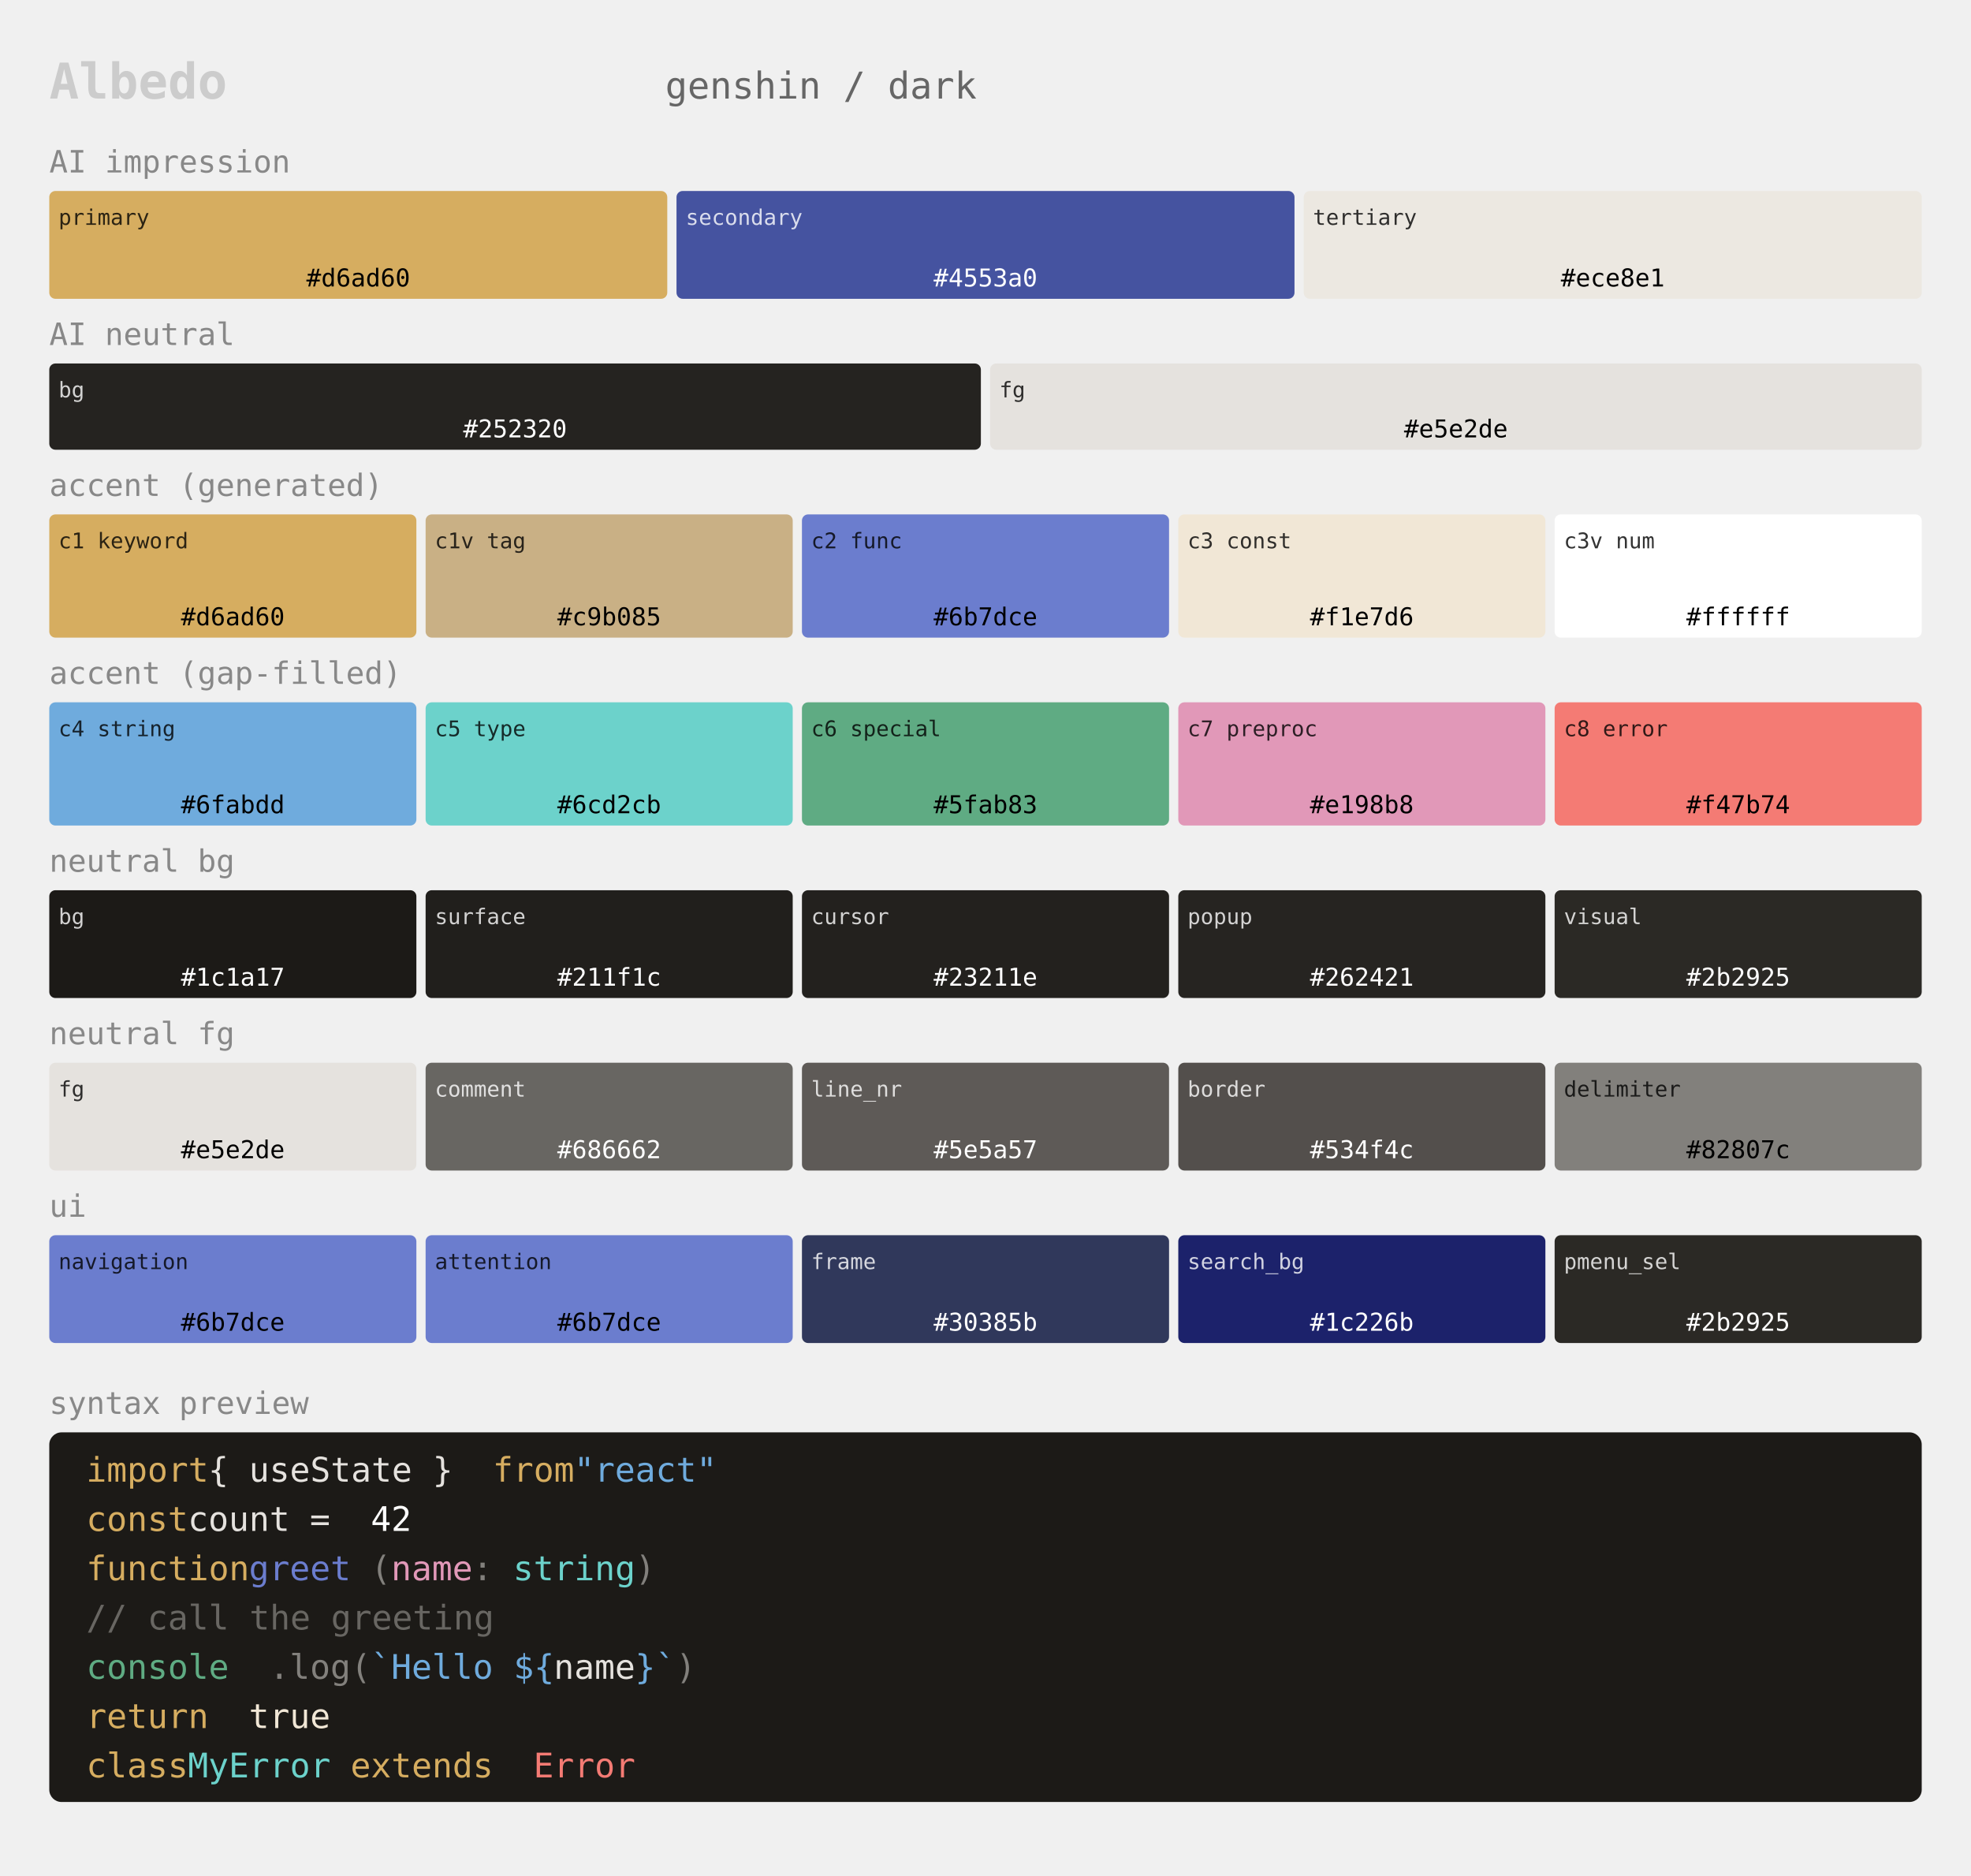
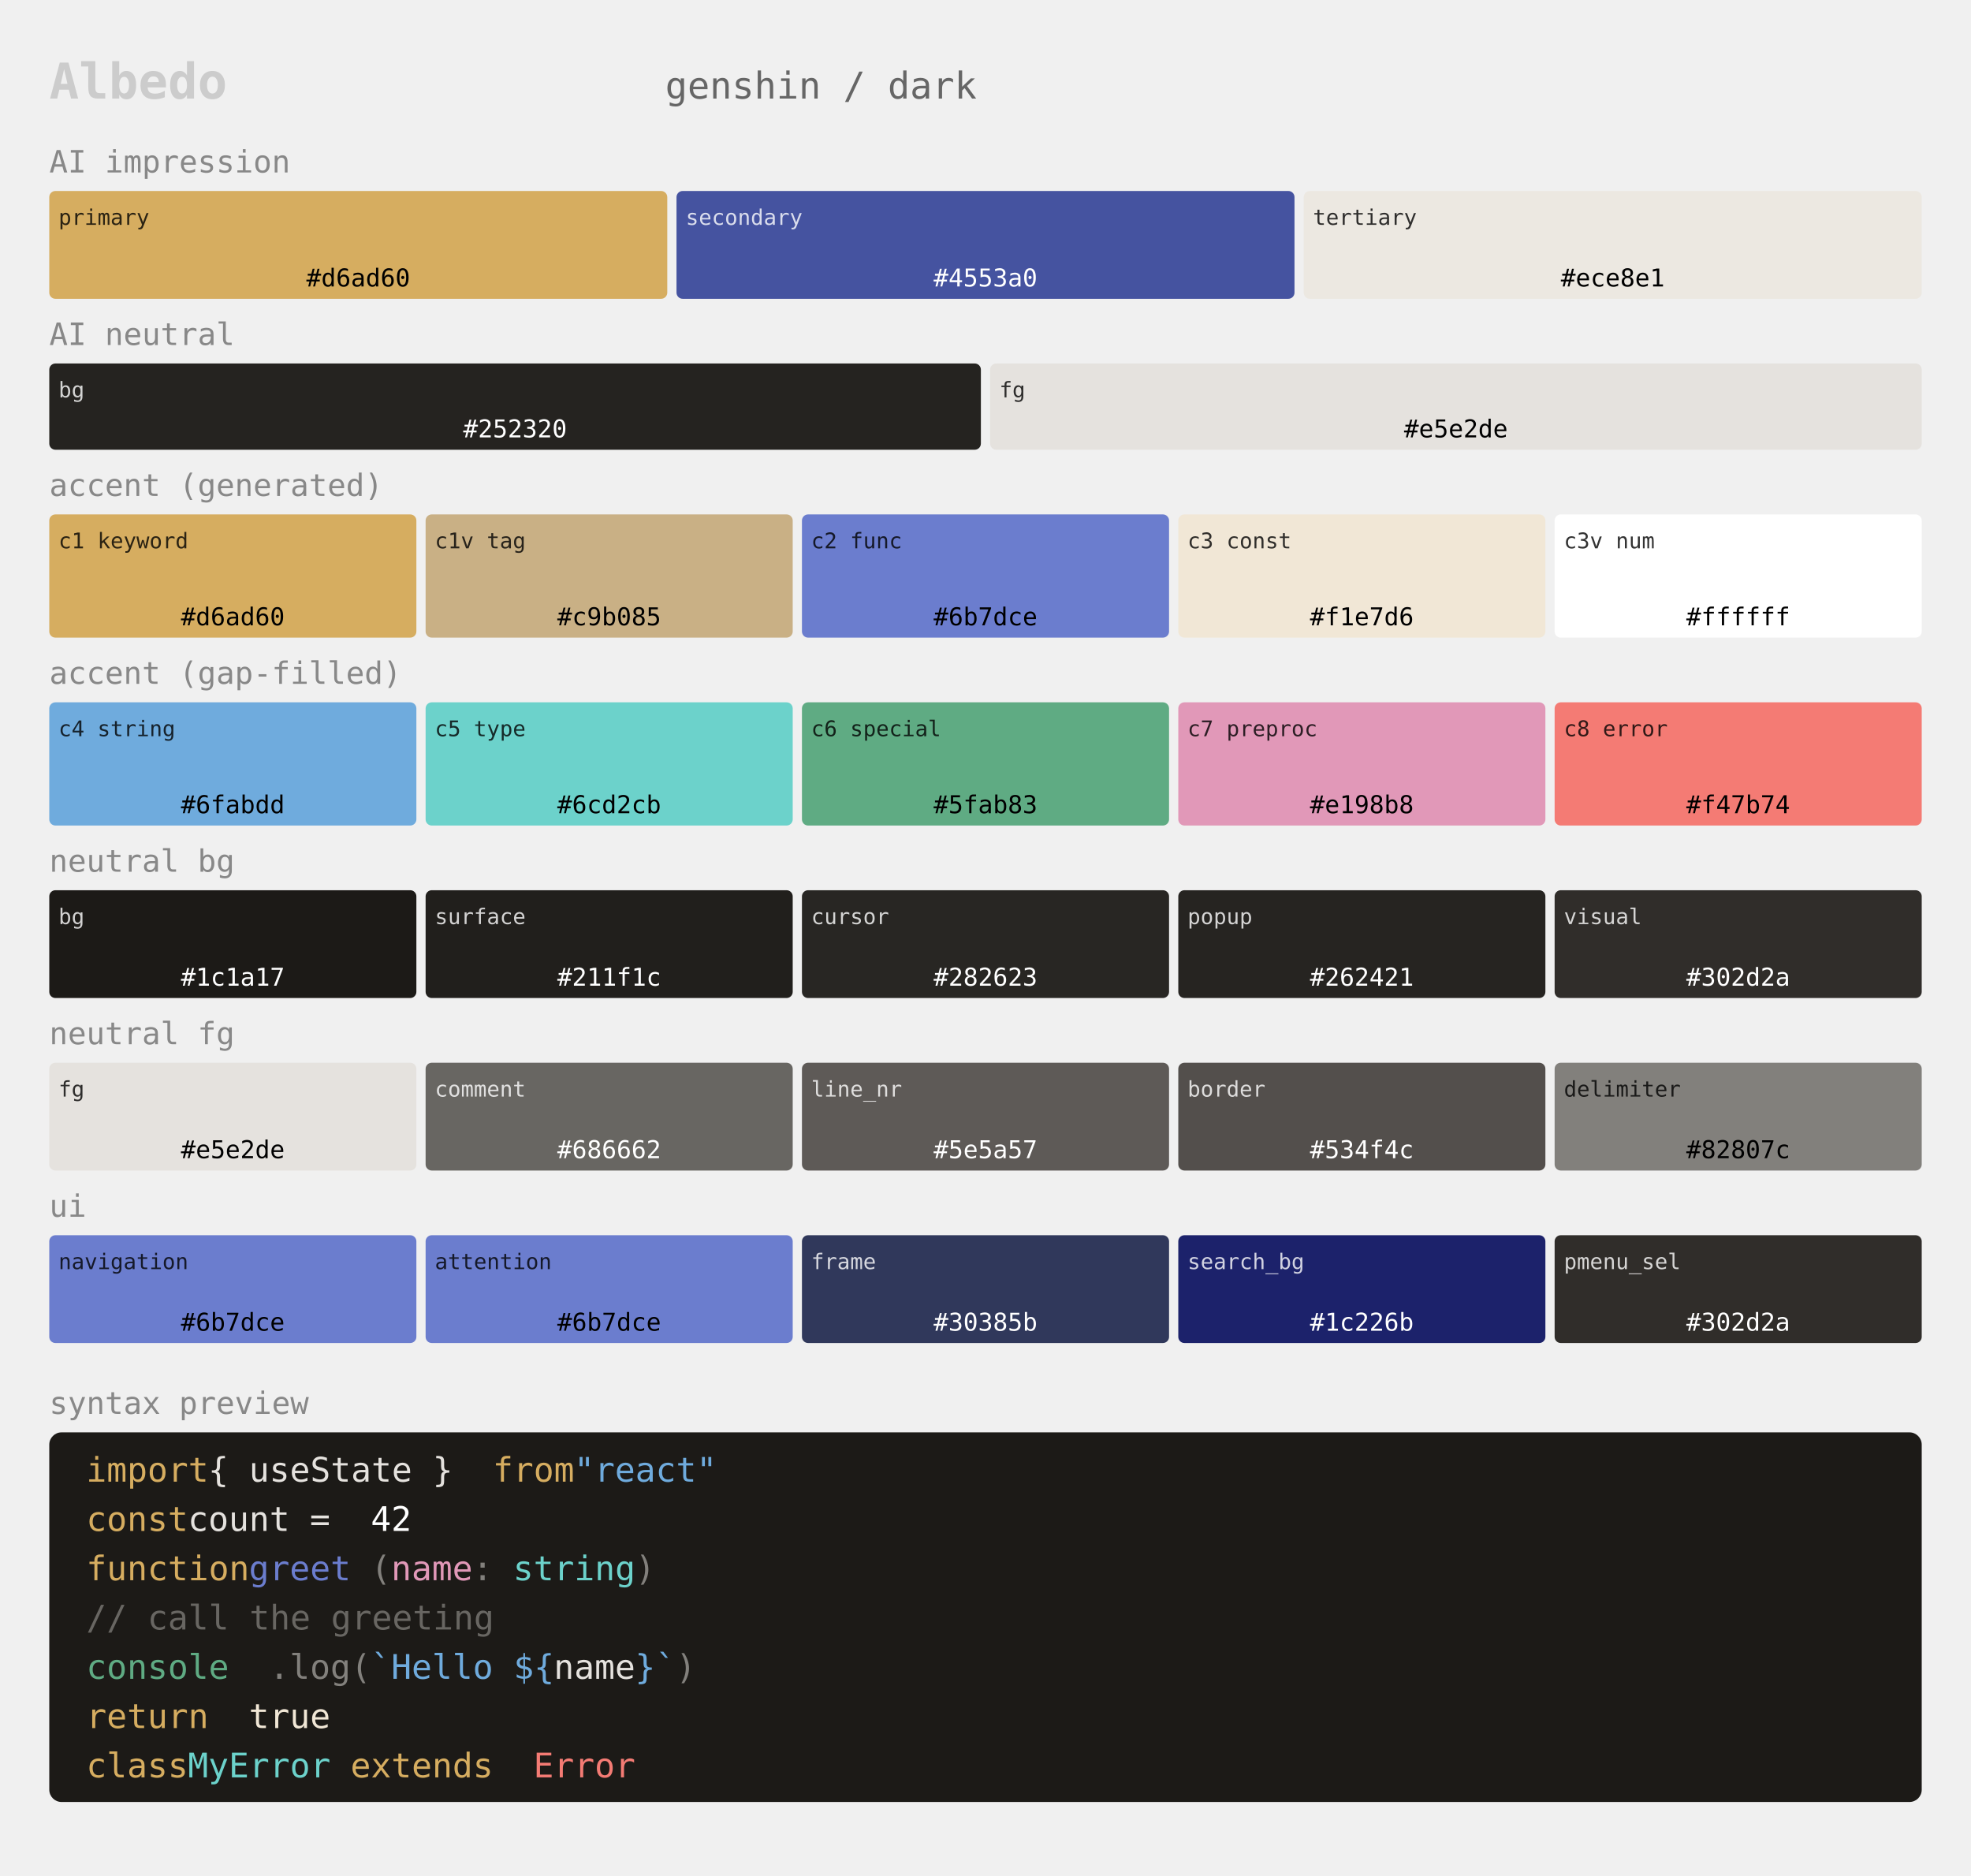
<svg xmlns="http://www.w3.org/2000/svg" width="640" height="609" style="background:#0a0a0a; font-family:ui-monospace,monospace;">
  <text x="16" y="32" fill="#ccc" font-size="16" font-weight="bold">Albedo</text>
  <text x="216" y="32" fill="#666" font-size="12">genshin / dark</text>
  <text x="16" y="56" fill="#888" font-size="10">AI impression</text>
  <rect x="16" y="62" width="200.667" height="35" fill="#d6ad60" rx="2" />
  <text x="19" y="73" fill="#000000" font-size="7" opacity="0.8">primary</text>
  <text x="116.333" y="93" fill="#000000" font-size="8" text-anchor="middle">#d6ad60</text>
  <rect x="219.667" y="62" width="200.667" height="35" fill="#4553a0" rx="2" />
  <text x="222.667" y="73" fill="#ffffff" font-size="7" opacity="0.8">secondary</text>
  <text x="320" y="93" fill="#ffffff" font-size="8" text-anchor="middle">#4553a0</text>
  <rect x="423.333" y="62" width="200.667" height="35" fill="#ece8e1" rx="2" />
  <text x="426.333" y="73" fill="#000000" font-size="7" opacity="0.8">tertiary</text>
  <text x="523.667" y="93" fill="#000000" font-size="8" text-anchor="middle">#ece8e1</text>
  <text x="16" y="112" fill="#888" font-size="10">AI neutral</text>
  <rect x="16" y="118" width="302.5" height="28" fill="#252320" rx="2" />
  <text x="19" y="129" fill="#ffffff" font-size="7" opacity="0.8">bg</text>
  <text x="167.25" y="142" fill="#ffffff" font-size="8" text-anchor="middle">#252320</text>
  <rect x="321.5" y="118" width="302.5" height="28" fill="#e5e2de" rx="2" />
  <text x="324.5" y="129" fill="#000000" font-size="7" opacity="0.8">fg</text>
  <text x="472.75" y="142" fill="#000000" font-size="8" text-anchor="middle">#e5e2de</text>
  <text x="16" y="161" fill="#888" font-size="10">accent (generated)</text>
  <rect x="16" y="167" width="119.2" height="40" fill="#d6ad60" rx="2" />
  <text x="19" y="178" fill="#000000" font-size="7" opacity="0.8">c1 keyword</text>
  <text x="75.6" y="203" fill="#000000" font-size="8" text-anchor="middle">#d6ad60</text>
  <rect x="138.2" y="167" width="119.2" height="40" fill="#c9b085" rx="2" />
  <text x="141.2" y="178" fill="#000000" font-size="7" opacity="0.8">c1v tag</text>
  <text x="197.8" y="203" fill="#000000" font-size="8" text-anchor="middle">#c9b085</text>
  <rect x="260.4" y="167" width="119.2" height="40" fill="#6b7dce" rx="2" />
  <text x="263.4" y="178" fill="#000000" font-size="7" opacity="0.8">c2 func</text>
  <text x="320" y="203" fill="#000000" font-size="8" text-anchor="middle">#6b7dce</text>
  <rect x="382.6" y="167" width="119.2" height="40" fill="#f1e7d6" rx="2" />
  <text x="385.6" y="178" fill="#000000" font-size="7" opacity="0.8">c3 const</text>
  <text x="442.2" y="203" fill="#000000" font-size="8" text-anchor="middle">#f1e7d6</text>
  <rect x="504.8" y="167" width="119.2" height="40" fill="#ffffff" rx="2" />
  <text x="507.8" y="178" fill="#000000" font-size="7" opacity="0.8">c3v num</text>
  <text x="564.4" y="203" fill="#000000" font-size="8" text-anchor="middle">#ffffff</text>
  <text x="16" y="222" fill="#888" font-size="10">accent (gap-filled)</text>
  <rect x="16" y="228" width="119.2" height="40" fill="#6fabdd" rx="2" />
  <text x="19" y="239" fill="#000000" font-size="7" opacity="0.8">c4 string</text>
  <text x="75.6" y="264" fill="#000000" font-size="8" text-anchor="middle">#6fabdd</text>
  <rect x="138.2" y="228" width="119.2" height="40" fill="#6cd2cb" rx="2" />
  <text x="141.2" y="239" fill="#000000" font-size="7" opacity="0.8">c5 type</text>
  <text x="197.8" y="264" fill="#000000" font-size="8" text-anchor="middle">#6cd2cb</text>
  <rect x="260.4" y="228" width="119.2" height="40" fill="#5fab83" rx="2" />
  <text x="263.4" y="239" fill="#000000" font-size="7" opacity="0.8">c6 special</text>
  <text x="320" y="264" fill="#000000" font-size="8" text-anchor="middle">#5fab83</text>
  <rect x="382.6" y="228" width="119.2" height="40" fill="#e198b8" rx="2" />
  <text x="385.6" y="239" fill="#000000" font-size="7" opacity="0.8">c7 preproc</text>
  <text x="442.2" y="264" fill="#000000" font-size="8" text-anchor="middle">#e198b8</text>
  <rect x="504.8" y="228" width="119.2" height="40" fill="#f47b74" rx="2" />
  <text x="507.8" y="239" fill="#000000" font-size="7" opacity="0.8">c8 error</text>
  <text x="564.4" y="264" fill="#000000" font-size="8" text-anchor="middle">#f47b74</text>
  <text x="16" y="283" fill="#888" font-size="10">neutral bg</text>
  <rect x="16" y="289" width="119.2" height="35" fill="#1c1a17" rx="2" />
  <text x="19" y="300" fill="#ffffff" font-size="7" opacity="0.8">bg</text>
  <text x="75.6" y="320" fill="#ffffff" font-size="8" text-anchor="middle">#1c1a17</text>
  <rect x="138.2" y="289" width="119.2" height="35" fill="#211f1c" rx="2" />
  <text x="141.2" y="300" fill="#ffffff" font-size="7" opacity="0.8">surface</text>
  <text x="197.8" y="320" fill="#ffffff" font-size="8" text-anchor="middle">#211f1c</text>
-   <rect x="260.4" y="289" width="119.2" height="35" fill="#23211e" rx="2" />
+   <rect x="260.4" y="289" width="119.2" height="35" fill="#282623" rx="2" />
  <text x="263.4" y="300" fill="#ffffff" font-size="7" opacity="0.8">cursor</text>
-   <text x="320" y="320" fill="#ffffff" font-size="8" text-anchor="middle">#23211e</text>
+   <text x="320" y="320" fill="#ffffff" font-size="8" text-anchor="middle">#282623</text>
  <rect x="382.6" y="289" width="119.2" height="35" fill="#262421" rx="2" />
  <text x="385.6" y="300" fill="#ffffff" font-size="7" opacity="0.8">popup</text>
  <text x="442.2" y="320" fill="#ffffff" font-size="8" text-anchor="middle">#262421</text>
-   <rect x="504.8" y="289" width="119.2" height="35" fill="#2b2925" rx="2" />
+   <rect x="504.8" y="289" width="119.2" height="35" fill="#302d2a" rx="2" />
  <text x="507.8" y="300" fill="#ffffff" font-size="7" opacity="0.8">visual</text>
-   <text x="564.4" y="320" fill="#ffffff" font-size="8" text-anchor="middle">#2b2925</text>
+   <text x="564.4" y="320" fill="#ffffff" font-size="8" text-anchor="middle">#302d2a</text>
  <text x="16" y="339" fill="#888" font-size="10">neutral fg</text>
  <rect x="16" y="345" width="119.2" height="35" fill="#e5e2de" rx="2" />
  <text x="19" y="356" fill="#000000" font-size="7" opacity="0.8">fg</text>
  <text x="75.6" y="376" fill="#000000" font-size="8" text-anchor="middle">#e5e2de</text>
  <rect x="138.2" y="345" width="119.2" height="35" fill="#686662" rx="2" />
  <text x="141.2" y="356" fill="#ffffff" font-size="7" opacity="0.8">comment</text>
  <text x="197.8" y="376" fill="#ffffff" font-size="8" text-anchor="middle">#686662</text>
  <rect x="260.4" y="345" width="119.2" height="35" fill="#5e5a57" rx="2" />
  <text x="263.4" y="356" fill="#ffffff" font-size="7" opacity="0.8">line_nr</text>
  <text x="320" y="376" fill="#ffffff" font-size="8" text-anchor="middle">#5e5a57</text>
  <rect x="382.6" y="345" width="119.2" height="35" fill="#534f4c" rx="2" />
  <text x="385.6" y="356" fill="#ffffff" font-size="7" opacity="0.8">border</text>
  <text x="442.2" y="376" fill="#ffffff" font-size="8" text-anchor="middle">#534f4c</text>
  <rect x="504.8" y="345" width="119.2" height="35" fill="#82807c" rx="2" />
  <text x="507.8" y="356" fill="#000000" font-size="7" opacity="0.8">delimiter</text>
  <text x="564.4" y="376" fill="#000000" font-size="8" text-anchor="middle">#82807c</text>
  <text x="16" y="395" fill="#888" font-size="10">ui</text>
  <rect x="16" y="401" width="119.2" height="35" fill="#6b7dce" rx="2" />
  <text x="19" y="412" fill="#000000" font-size="7" opacity="0.8">navigation</text>
  <text x="75.6" y="432" fill="#000000" font-size="8" text-anchor="middle">#6b7dce</text>
  <rect x="138.2" y="401" width="119.2" height="35" fill="#6b7dce" rx="2" />
  <text x="141.2" y="412" fill="#000000" font-size="7" opacity="0.8">attention</text>
  <text x="197.8" y="432" fill="#000000" font-size="8" text-anchor="middle">#6b7dce</text>
  <rect x="260.4" y="401" width="119.2" height="35" fill="#30385b" rx="2" />
  <text x="263.4" y="412" fill="#ffffff" font-size="7" opacity="0.8">frame</text>
  <text x="320" y="432" fill="#ffffff" font-size="8" text-anchor="middle">#30385b</text>
  <rect x="382.6" y="401" width="119.2" height="35" fill="#1c226b" rx="2" />
  <text x="385.6" y="412" fill="#ffffff" font-size="7" opacity="0.8">search_bg</text>
  <text x="442.2" y="432" fill="#ffffff" font-size="8" text-anchor="middle">#1c226b</text>
-   <rect x="504.8" y="401" width="119.2" height="35" fill="#2b2925" rx="2" />
+   <rect x="504.8" y="401" width="119.2" height="35" fill="#302d2a" rx="2" />
  <text x="507.8" y="412" fill="#ffffff" font-size="7" opacity="0.8">pmenu_sel</text>
-   <text x="564.4" y="432" fill="#ffffff" font-size="8" text-anchor="middle">#2b2925</text>
+   <text x="564.4" y="432" fill="#ffffff" font-size="8" text-anchor="middle">#302d2a</text>
  <text x="16" y="459" fill="#888" font-size="10">syntax preview</text>
  <rect x="16" y="465" width="608" height="120" fill="#1c1a17" rx="4" />
  <text x="28" y="481" fill="#d6ad60" font-size="11" font-family="monospace">import</text>
  <text x="67.6" y="481" fill="#e5e2de" font-size="11" font-family="monospace"> { useState } </text>
  <text x="160" y="481" fill="#d6ad60" font-size="11" font-family="monospace">from</text>
  <text x="186.4" y="481" fill="#6fabdd" font-size="11" font-family="monospace"> "react"</text>
  <text x="28" y="497" fill="#d6ad60" font-size="11" font-family="monospace">const</text>
  <text x="61" y="497" fill="#e5e2de" font-size="11" font-family="monospace"> count</text>
  <text x="100.6" y="497" fill="#e5e2de" font-size="11" font-family="monospace"> = </text>
  <text x="120.4" y="497" fill="#ffffff" font-size="11" font-family="monospace">42</text>
  <text x="28" y="513" fill="#d6ad60" font-size="11" font-family="monospace">function</text>
  <text x="80.8" y="513" fill="#6b7dce" font-size="11" font-family="monospace"> greet</text>
  <text x="120.4" y="513" fill="#82807c" font-size="11" font-family="monospace">(</text>
  <text x="127" y="513" fill="#e198b8" font-size="11" font-family="monospace">name</text>
  <text x="153.4" y="513" fill="#82807c" font-size="11" font-family="monospace">: </text>
  <text x="166.6" y="513" fill="#6cd2cb" font-size="11" font-family="monospace">string</text>
  <text x="206.2" y="513" fill="#82807c" font-size="11" font-family="monospace">)</text>
  <text x="28" y="529" fill="#686662" font-size="11" font-family="monospace">  // call the greeting</text>
  <text x="28" y="545" fill="#5fab83" font-size="11" font-family="monospace">  console</text>
  <text x="87.4" y="545" fill="#82807c" font-size="11" font-family="monospace">.log(</text>
  <text x="120.4" y="545" fill="#6fabdd" font-size="11" font-family="monospace">`Hello ${</text>
  <text x="179.8" y="545" fill="#e5e2de" font-size="11" font-family="monospace">name</text>
  <text x="206.2" y="545" fill="#6fabdd" font-size="11" font-family="monospace">}`</text>
  <text x="219.4" y="545" fill="#82807c" font-size="11" font-family="monospace">)</text>
  <text x="28" y="561" fill="#d6ad60" font-size="11" font-family="monospace">  return</text>
  <text x="80.8" y="561" fill="#f1e7d6" font-size="11" font-family="monospace"> true</text>
  <text x="28" y="577" fill="#d6ad60" font-size="11" font-family="monospace">class</text>
  <text x="61" y="577" fill="#6cd2cb" font-size="11" font-family="monospace"> MyError</text>
  <text x="113.8" y="577" fill="#d6ad60" font-size="11" font-family="monospace"> extends </text>
  <text x="173.2" y="577" fill="#f47b74" font-size="11" font-family="monospace">Error</text>
</svg>
